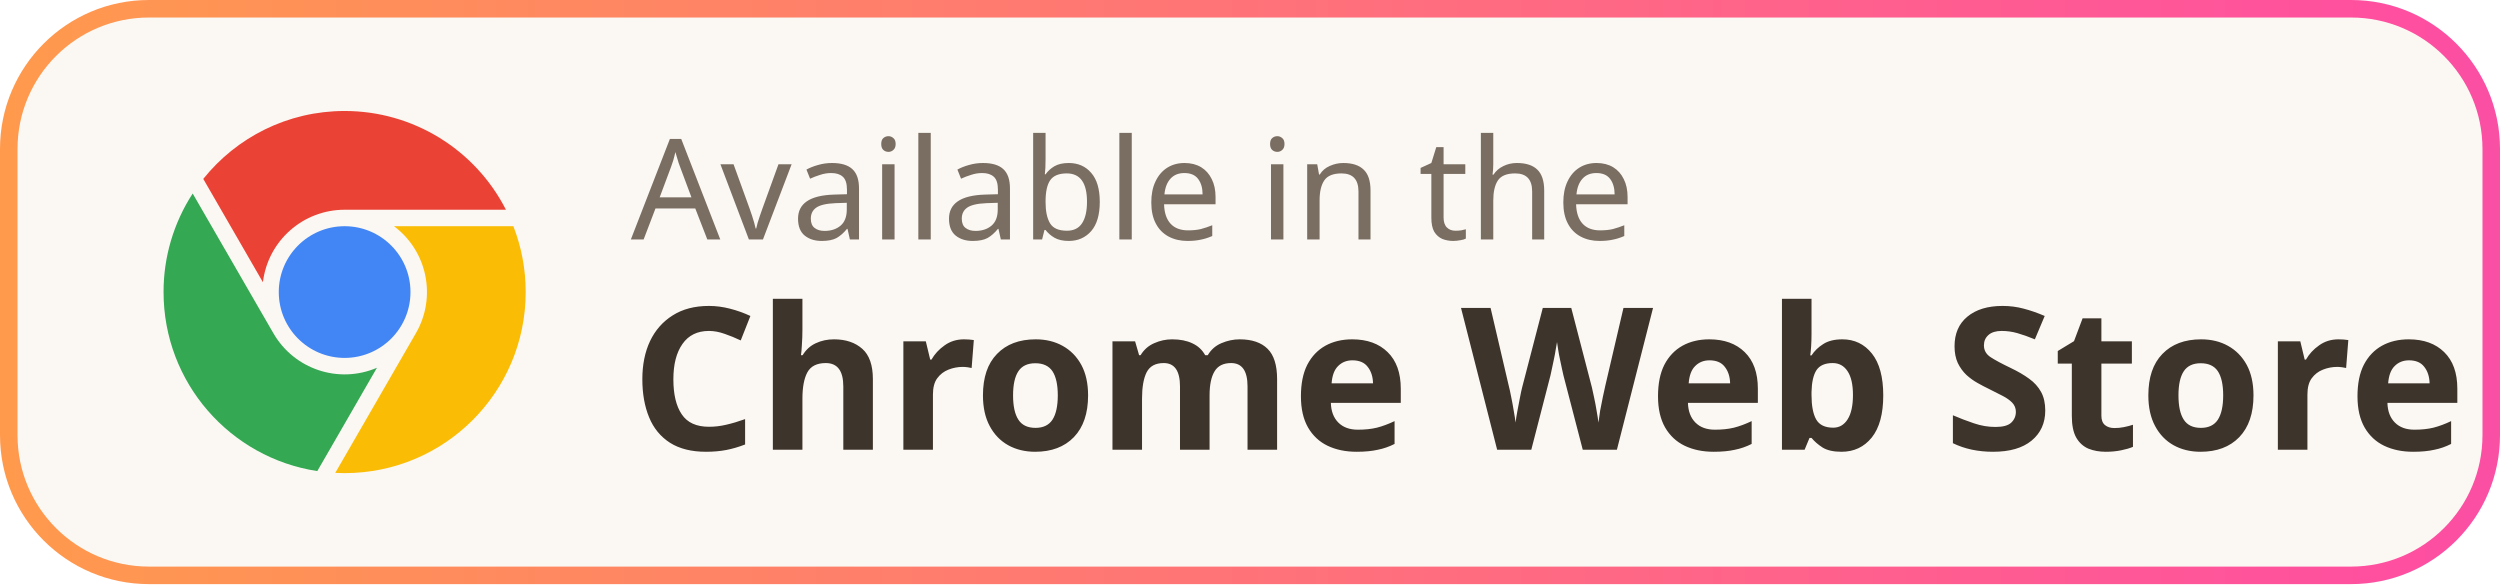
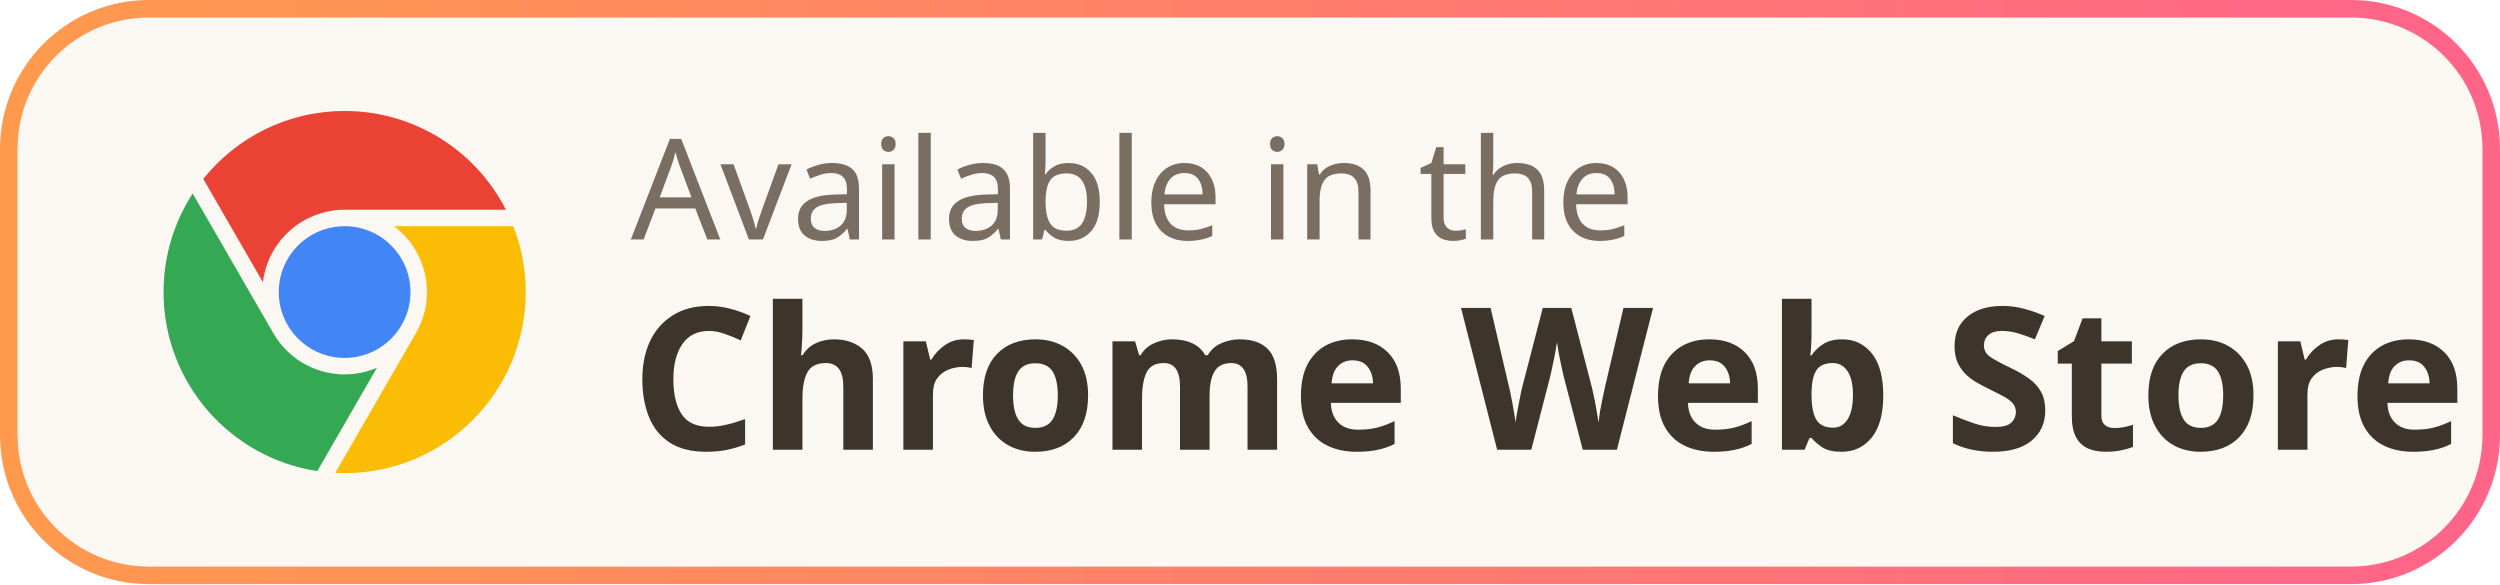
<svg xmlns="http://www.w3.org/2000/svg" viewBox="0 0 214 50" width="214" height="50" role="img" aria-label="Available in the Chrome Web Store">
  <rect x=".75" y=".75" width="212.5" height="48.5" rx="12" fill="#fbf8f3" stroke="url(#gb)" stroke-width="1.5" />
  <g transform="translate(14 9.5) scale(1.291667)">
    <path fill="#ea4335" d="M12 0C8.21 0 4.831 1.757 2.632 4.501l3.953 6.848A5.454 5.454 0 0 1 12 6.545h10.691A12 12 0 0 0 12 0z" />
    <path fill="#34a853" d="M1.931 5.47A11.943 11.943 0 0 0 0 12c0 6.012 4.42 10.991 10.189 11.864l3.953-6.847a5.45 5.45 0 0 1-6.865-2.29z" />
    <path fill="#fbbc05" d="M15.273 7.636a5.446 5.446 0 0 1 1.45 7.09l.002.001h-.002l-5.344 9.257c.206.01.413.016.621.016 6.627 0 12-5.373 12-12 0-1.54-.29-3.011-.818-4.364z" />
    <path fill="#4285f4" d="M12 16.364a4.364 4.364 0 1 1 0-8.728 4.364 4.364 0 0 1 0 8.728Z" />
  </g>
  <g font-family="-apple-system, BlinkMacSystemFont, 'Segoe UI', 'Noto Sans', Helvetica, Arial, sans-serif">
    <text x="54" y="20.5" font-size="12" fill="#7a6e62" textLength="83" lengthAdjust="spacing">Available in the</text>
    <text x="54" y="38.5" font-size="17" font-weight="600" fill="#3d342b" textLength="146" lengthAdjust="spacing">Chrome Web Store</text>
  </g>
  <defs>
-     <linearGradient id="gb" gradientUnits="userSpaceOnUse" x1="0" y1="0" x2="411" y2="0">
+     <linearGradient id="gb" gradientUnits="userSpaceOnUse" x1="0" y1="0" x2="591" y2="0">
      <stop offset="0" stop-color="#ff9a4d" />
      <stop offset="0.5" stop-color="#ff4fa0" />
      <stop offset="1" stop-color="#6a5cff" />
    </linearGradient>
  </defs>
</svg>
